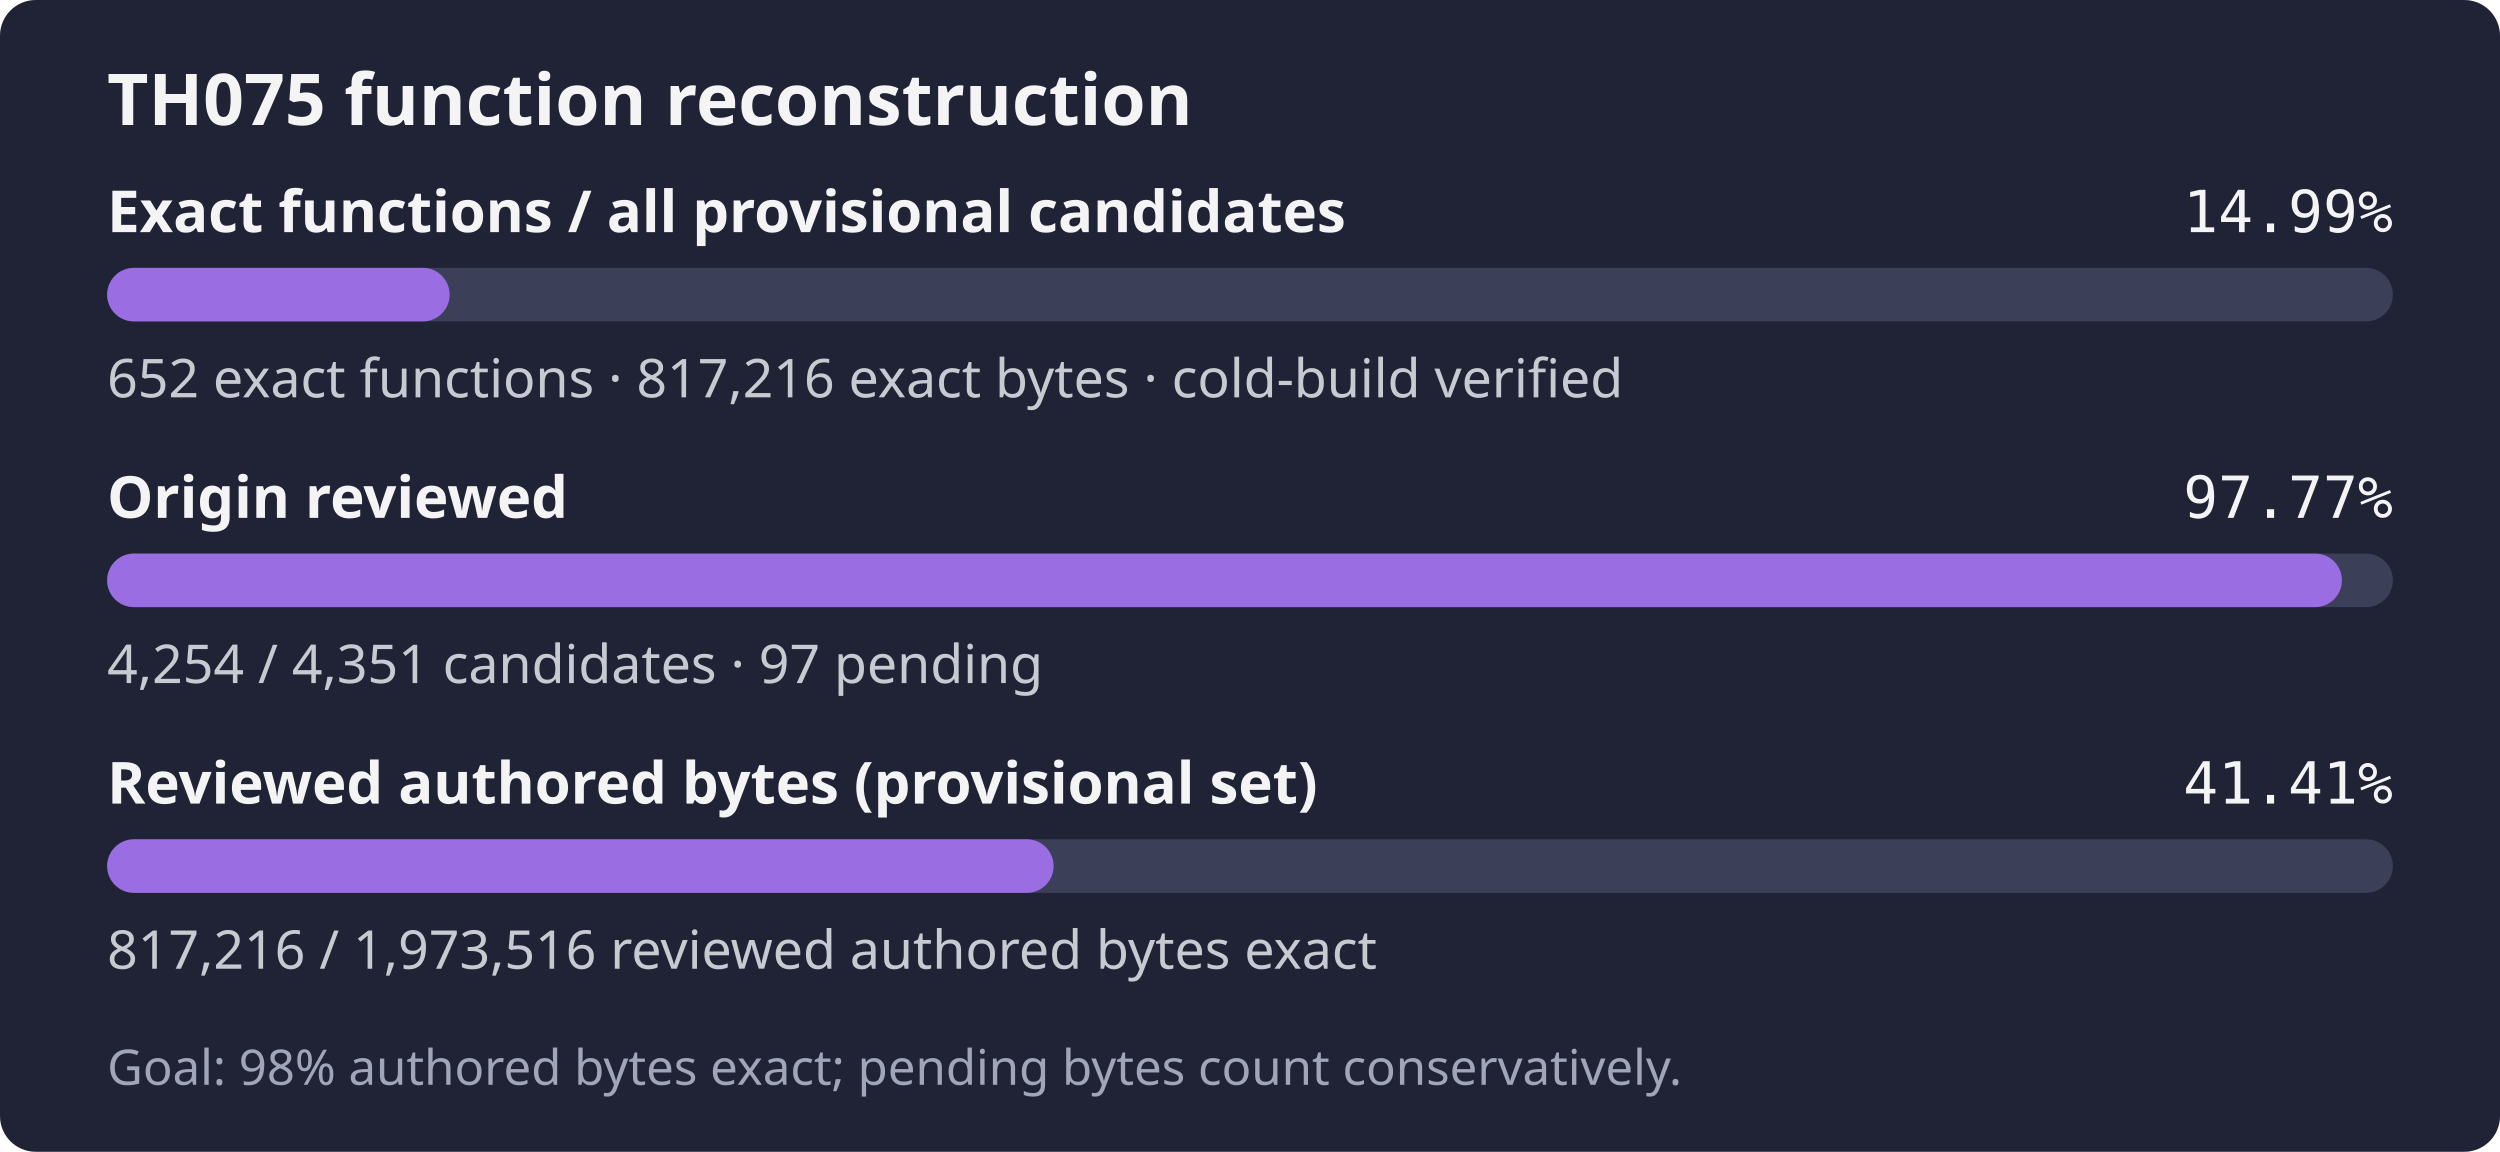
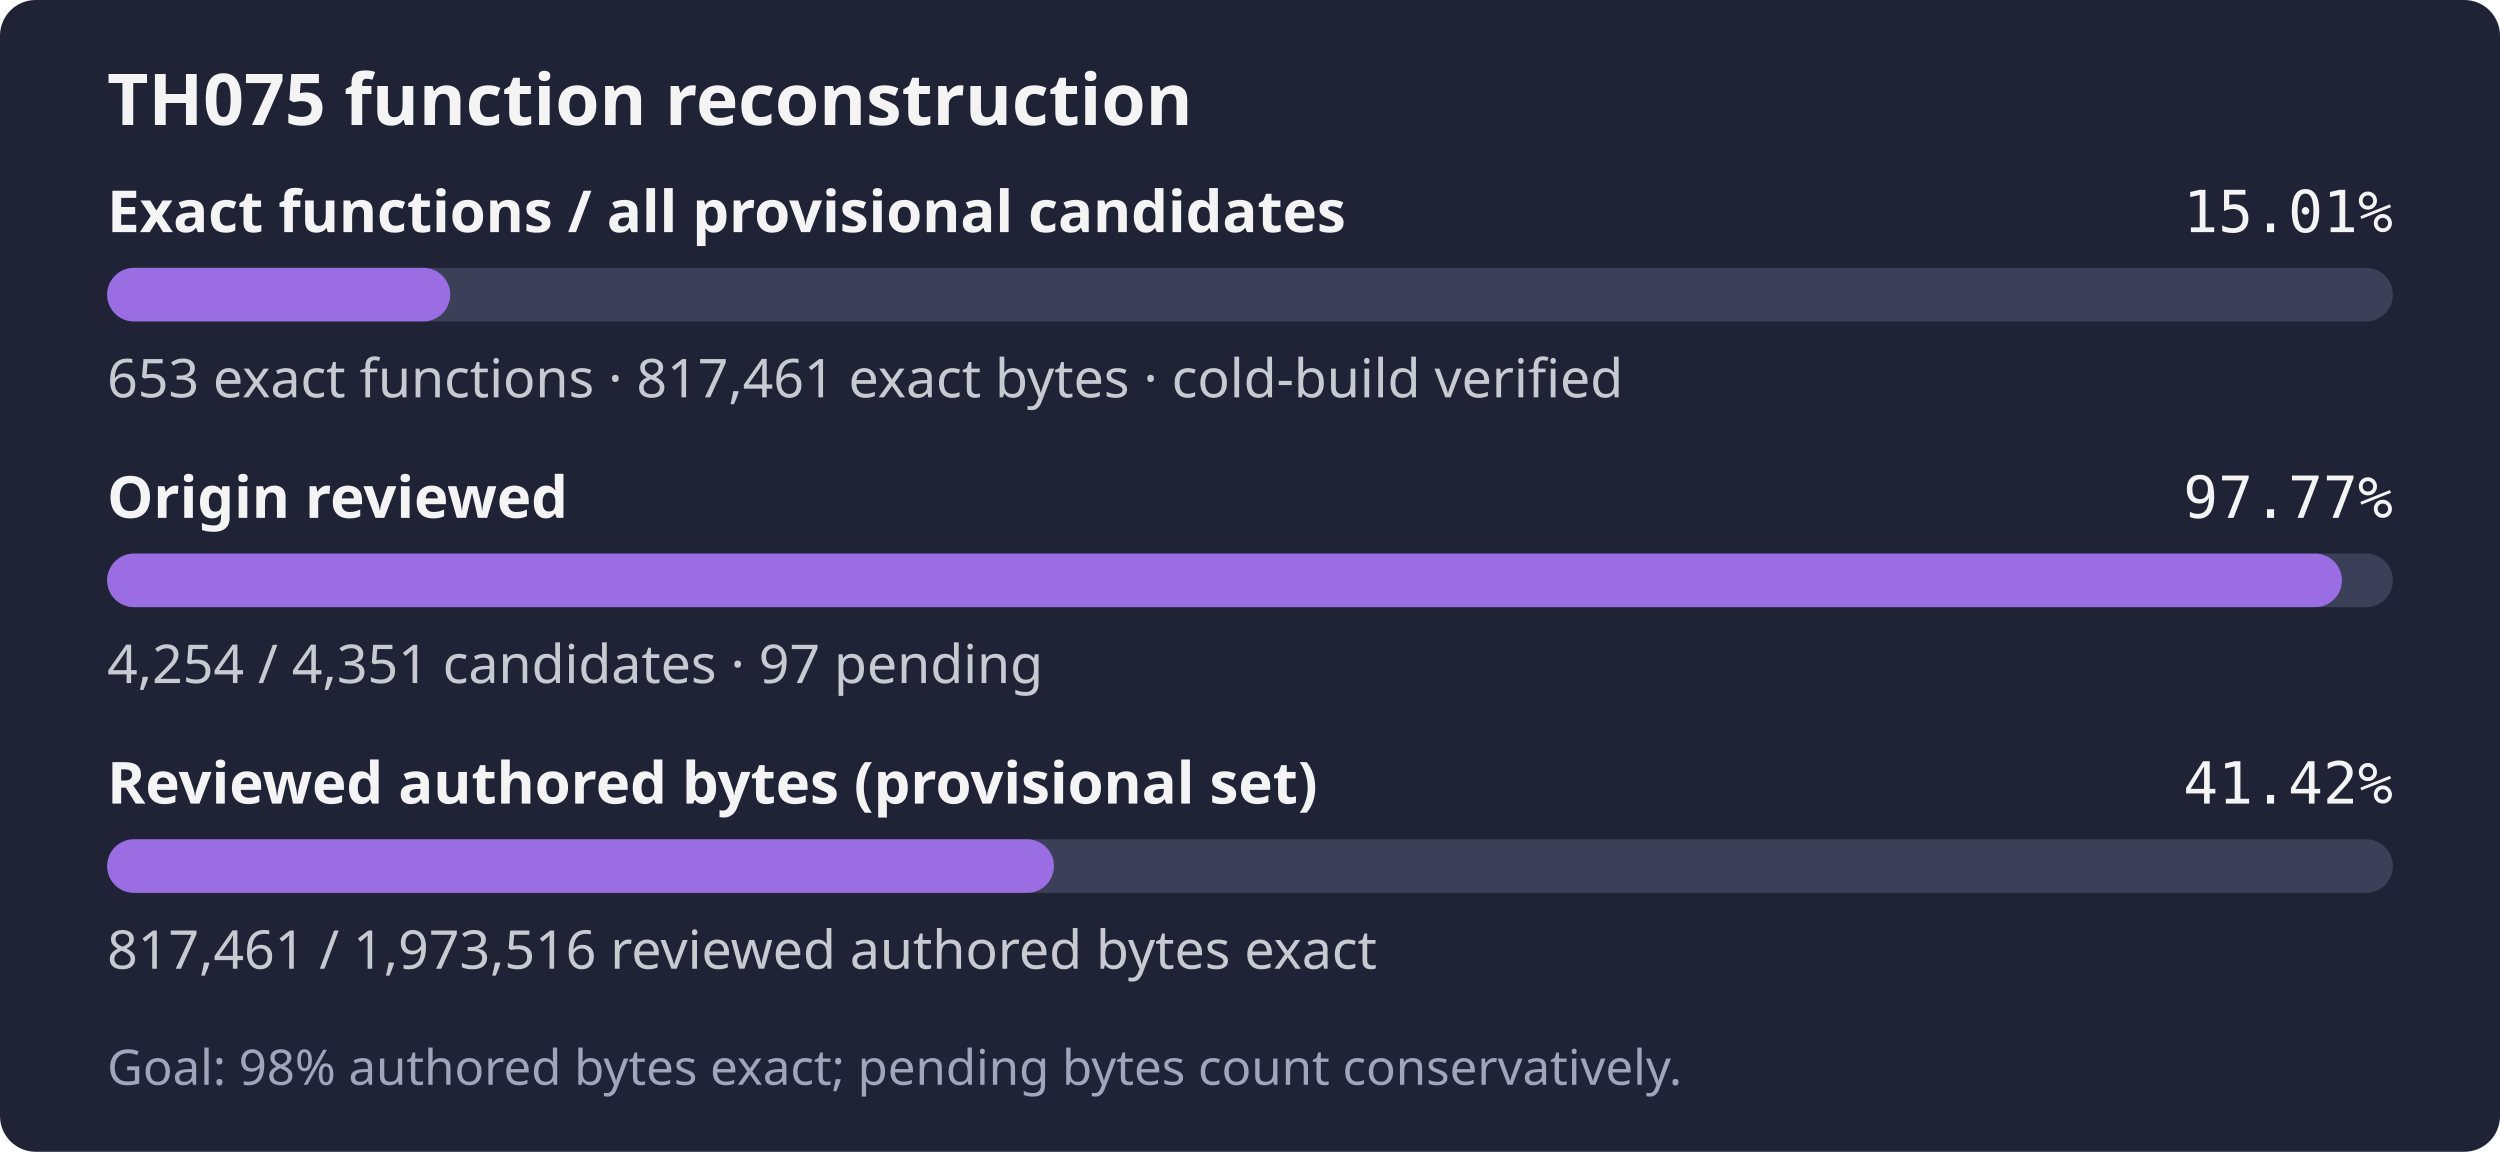
- <svg xmlns="http://www.w3.org/2000/svg" width="560" height="258" role="img" aria-label="TH075: 652 exact functions, 817,216 exact bytes; 4,254 of 4,351 candidates reviewed; Goal: 98% authored bytes exact; pending bytes count conservatively.">
+ <svg xmlns="http://www.w3.org/2000/svg" width="560" height="258" role="img" aria-label="TH075: 653 exact functions, 817,461 exact bytes; 4,254 of 4,351 candidates reviewed; Goal: 98% authored bytes exact; pending bytes count conservatively.">
  <rect width="560" height="258" rx="8" fill="#1f2335" />
  <text x="24" y="28" fill="#f4f4f5" font-family="sans-serif" font-size="16" font-weight="600">TH075 function reconstruction</text>
  <text x="24" y="52" fill="#f4f4f5" font-family="sans-serif" font-size="13" font-weight="600">Exact functions / all provisional candidates</text>
-   <text x="536" y="52" fill="#f4f4f5" text-anchor="end" font-family="monospace" font-size="13">14.99%</text>
+   <text x="536" y="52" fill="#f4f4f5" text-anchor="end" font-family="monospace" font-size="13">15.01%</text>
  <rect x="24" y="60" width="512" height="12" rx="6" fill="#3b4058" />
-   <rect x="24" y="60" width="76.72" height="12" rx="6" fill="#9b6de3" />
-   <text x="24" y="89" fill="#c8cad2" font-family="sans-serif" font-size="12">652 exact functions · 817,216 exact bytes · cold-build verified</text>
+   <rect x="24" y="60" width="76.84" height="12" rx="6" fill="#9b6de3" />
+   <text x="24" y="89" fill="#c8cad2" font-family="sans-serif" font-size="12">653 exact functions · 817,461 exact bytes · cold-build verified</text>
  <text x="24" y="116" fill="#f4f4f5" font-family="sans-serif" font-size="13" font-weight="600">Origin reviewed</text>
  <text x="536" y="116" fill="#f4f4f5" text-anchor="end" font-family="monospace" font-size="13">97.77%</text>
  <rect x="24" y="124" width="512" height="12" rx="6" fill="#3b4058" />
  <rect x="24" y="124" width="500.59" height="12" rx="6" fill="#9b6de3" />
  <text x="24" y="153" fill="#c8cad2" font-family="sans-serif" font-size="12">4,254 / 4,351 candidates · 97 pending</text>
  <text x="24" y="180" fill="#f4f4f5" font-family="sans-serif" font-size="13" font-weight="600">Reviewed authored bytes (provisional set)</text>
-   <text x="536" y="180" fill="#f4f4f5" text-anchor="end" font-family="monospace" font-size="13">41.41%</text>
+   <text x="536" y="180" fill="#f4f4f5" text-anchor="end" font-family="monospace" font-size="13">41.42%</text>
  <rect x="24" y="188" width="512" height="12" rx="6" fill="#3b4058" />
-   <rect x="24" y="188" width="212.01" height="12" rx="6" fill="#9b6de3" />
-   <text x="24" y="217" fill="#c8cad2" font-family="sans-serif" font-size="12">817,216 / 1,973,516 reviewed authored bytes exact</text>
+   <rect x="24" y="188" width="212.08" height="12" rx="6" fill="#9b6de3" />
+   <text x="24" y="217" fill="#c8cad2" font-family="sans-serif" font-size="12">817,461 / 1,973,516 reviewed authored bytes exact</text>
  <text x="24" y="243" fill="#a0a5ba" font-family="sans-serif" font-size="11">Goal: 98% authored bytes exact; pending bytes count conservatively.</text>
</svg>
